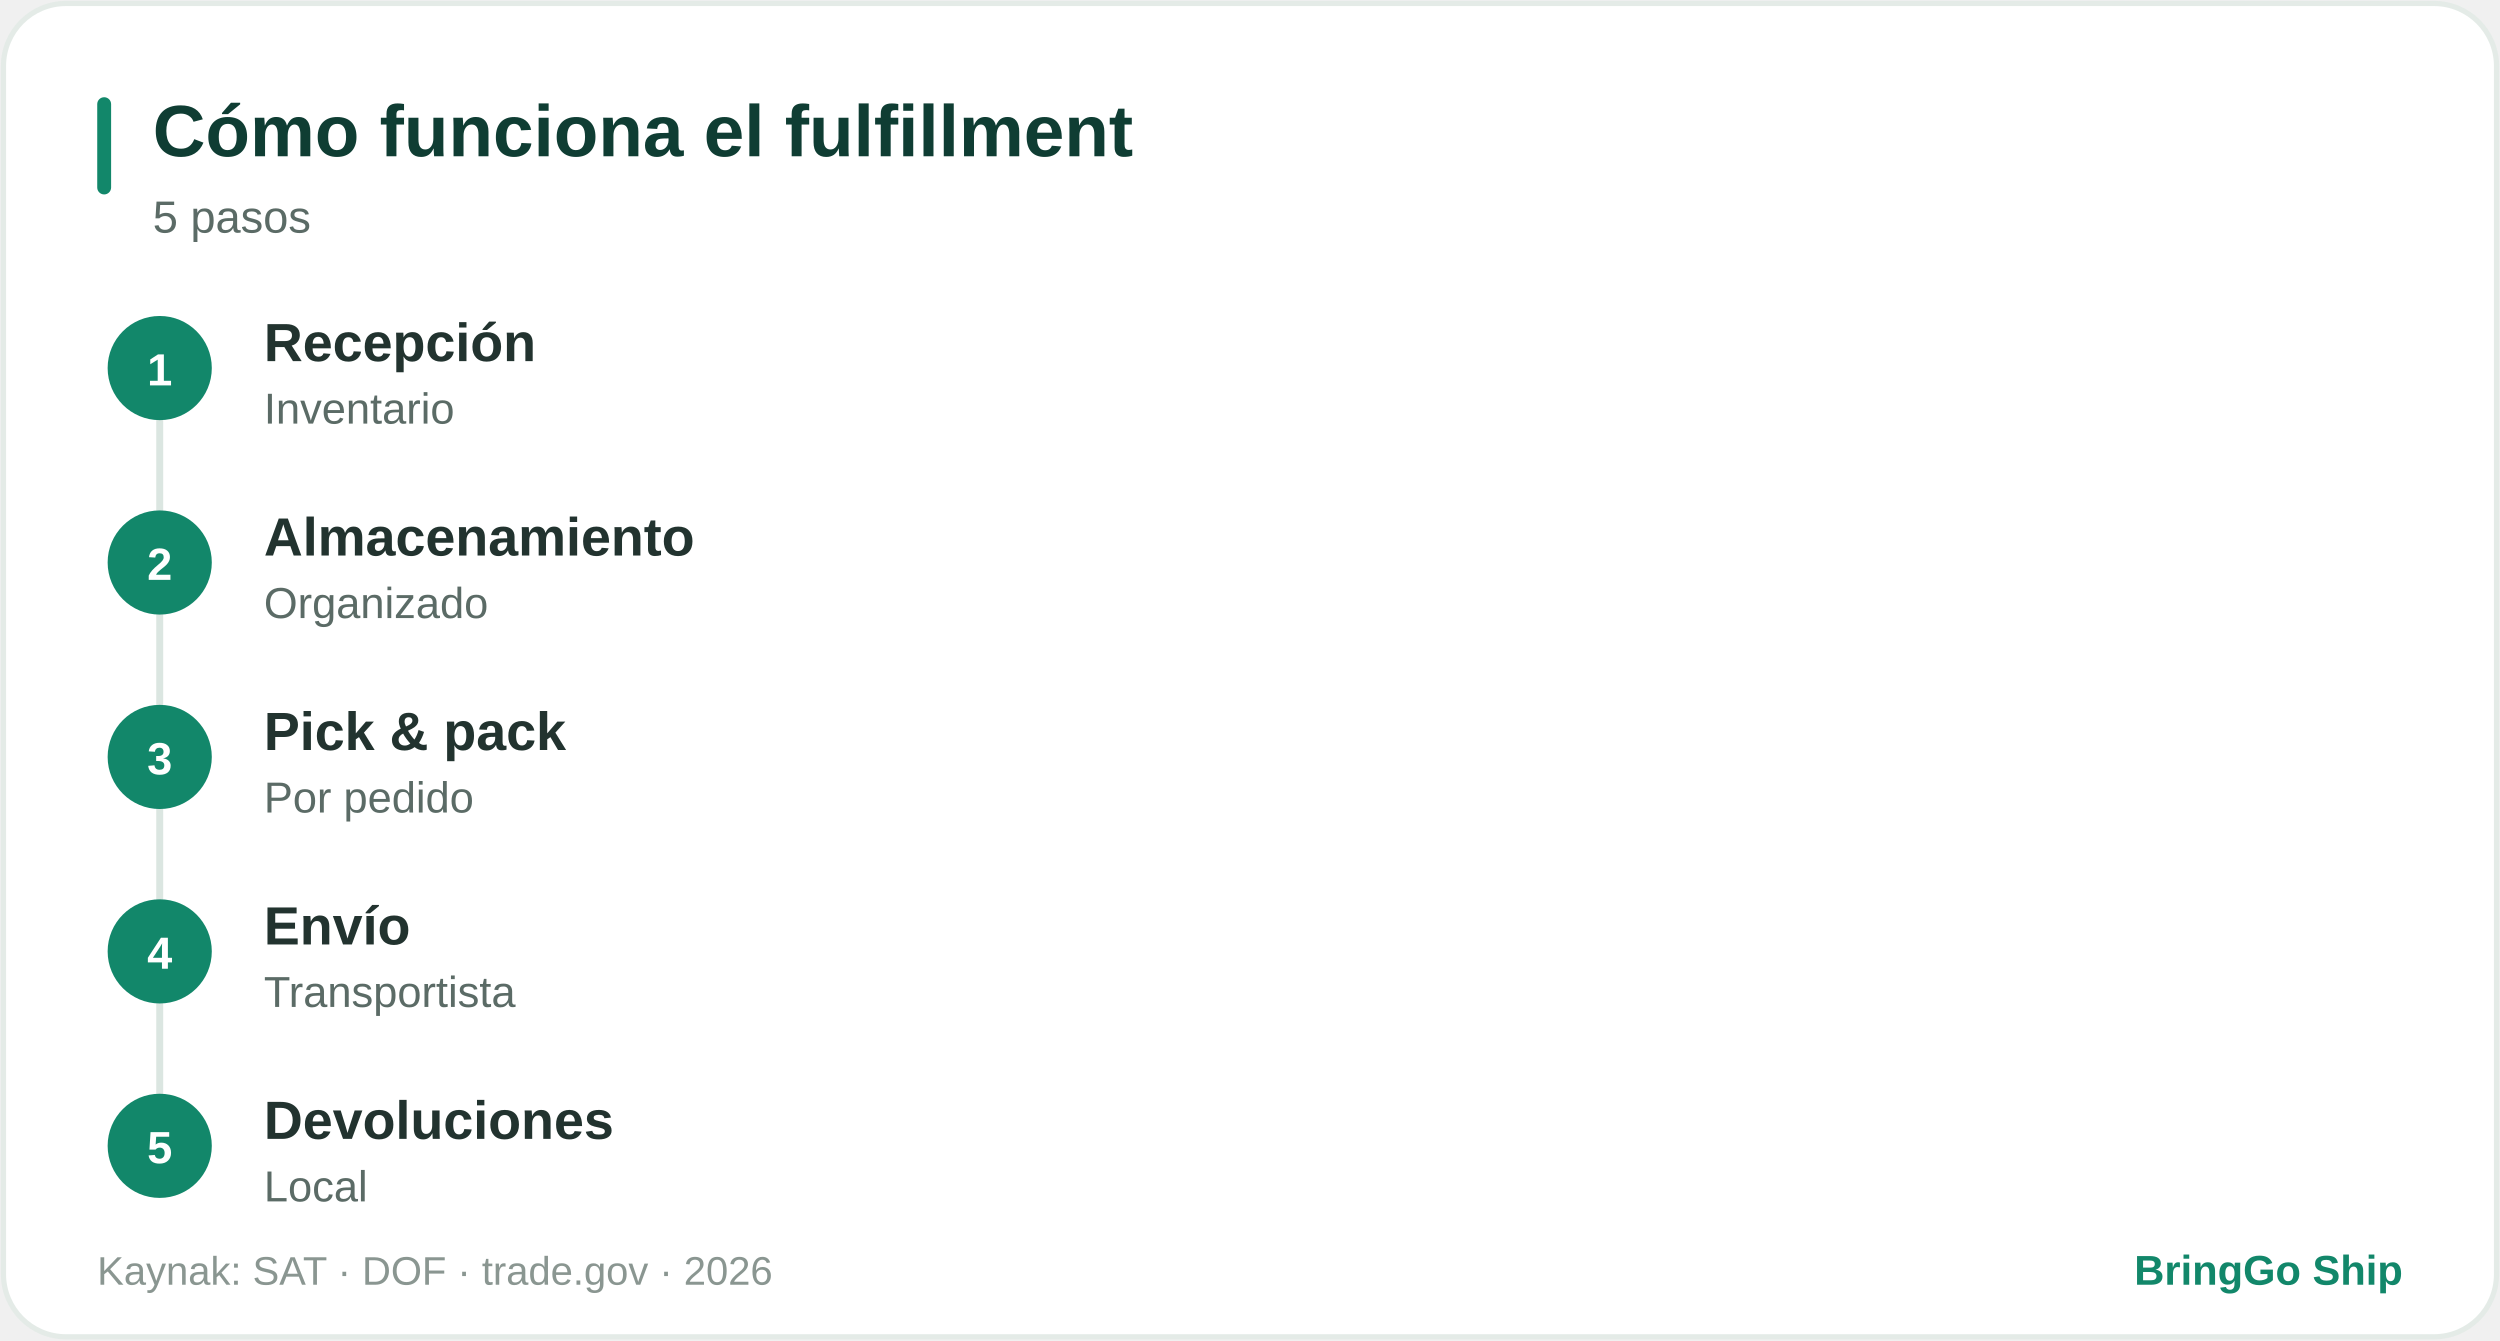
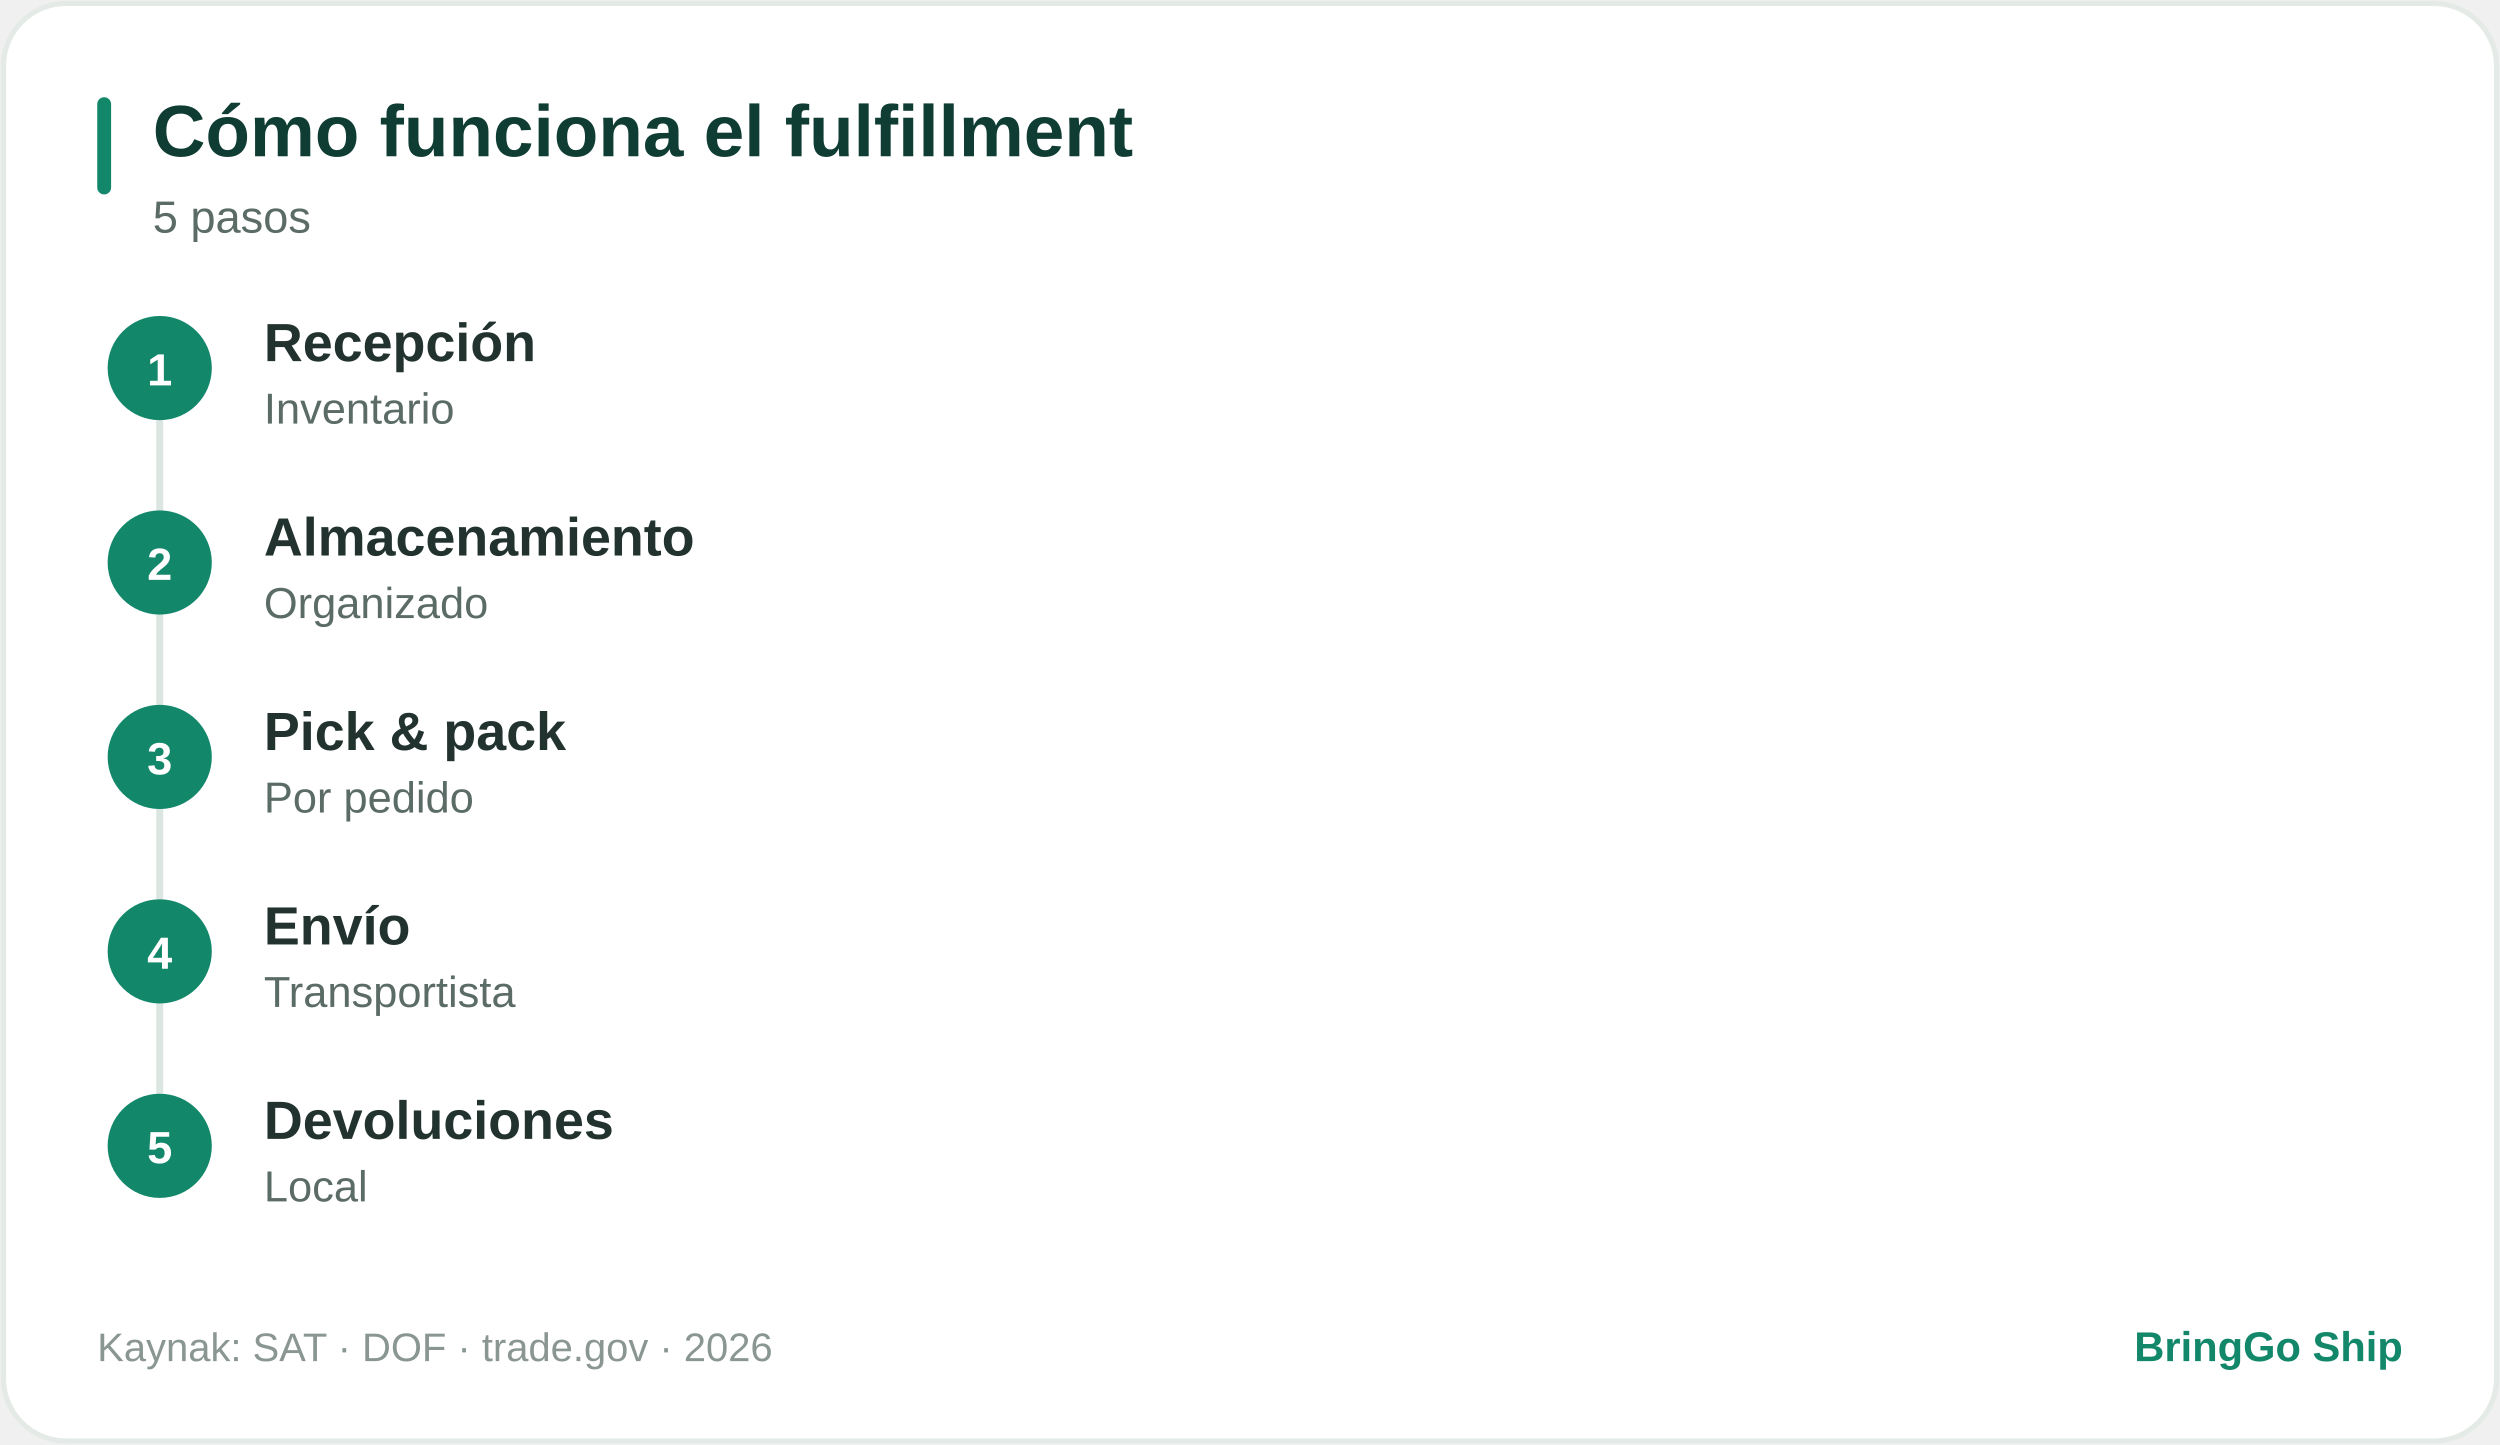
- <svg xmlns="http://www.w3.org/2000/svg" width="720" height="386" viewBox="0 0 720 386" role="img">
+ <svg xmlns="http://www.w3.org/2000/svg" width="720" height="416" viewBox="0 0 720 416" role="img">
  <style>
text{font-family:Arial,Helvetica,sans-serif}
.card{fill:#ffffff;stroke:#e4ebe7;stroke-width:1.5}
.row{fill:#f5f8f7}.pill{fill:#E1F5EE}.hi{fill:#1f9d5f}.mut{fill:#eef1f0}
.acc{fill:#12876A}.circ{fill:#12876A}.rd{fill:#fbe9e7}.am{fill:#fbf1dd}.tl{fill:#E1F5EE}.ln{stroke:#dbe6e1}
.tt{fill:#0F3D33;font-weight:bold}.ts{fill:#5b6b66}.tl2{fill:#22332f}
.tv{fill:#0F6E56;font-weight:bold}.tm{fill:#5b6b66;font-weight:bold}.tw{fill:#ffffff;font-weight:bold}
.tf{fill:#8a9691}.tb{fill:#12876A;font-weight:bold}.big{fill:#0F3D33;font-weight:bold}
.trd{fill:#a3392c;font-weight:bold}.tam{fill:#8a5a12;font-weight:bold}.ttl{fill:#0F6E56;font-weight:bold}
@media (prefers-color-scheme:dark){
.card{fill:#16211e;stroke:#2c3a35}
.row{fill:#1d2b27}.pill{fill:#123a2e}.hi{fill:#1f9d5f}.mut{fill:#28352f}
.acc{fill:#2fae7e}.circ{fill:#2fae7e}.rd{fill:#3a201c}.am{fill:#352a15}.tl{fill:#123a2e}
.tt{fill:#d7f2e6}.ts{fill:#8fa79d}.tl2{fill:#cfe0d9}
.tv{fill:#6fe0b0}.tm{fill:#9db3a9}.tw{fill:#ffffff}
.tf{fill:#6d8279}.tb{fill:#57d3a3}.big{fill:#d7f2e6}
.trd{fill:#f0a99e}.tam{fill:#e6c281}.ttl{fill:#6fe0b0}.ln{stroke:#31423c}}
</style>
-   <rect x="1" y="1" width="718" height="384" rx="18" class="card" />
+   <rect x="1" y="1" width="718" height="414" rx="18" class="card" />
  <rect x="28" y="28" width="4" height="28" rx="2" class="acc" />
  <text x="44" y="45" font-size="21" class="tt">Cómo funciona el fulfillment</text>
  <text x="44" y="67" font-size="13" class="ts">5 pasos</text>
  <g transform="translate(0,88)">
    <line x1="46" y1="18" x2="46" y2="242" stroke-width="2" class="ln" />
    <circle cx="46" cy="18" r="15" class="circ" />
    <text x="46" y="23" text-anchor="middle" font-size="13" class="tw">1</text>
    <text x="76" y="16" font-size="15.5" class="tl2" font-weight="bold">Recepción</text>
    <text x="76" y="34" font-size="12.5" class="ts">Inventario</text>
    <circle cx="46" cy="74" r="15" class="circ" />
    <text x="46" y="79" text-anchor="middle" font-size="13" class="tw">2</text>
    <text x="76" y="72" font-size="15.5" class="tl2" font-weight="bold">Almacenamiento</text>
    <text x="76" y="90" font-size="12.5" class="ts">Organizado</text>
    <circle cx="46" cy="130" r="15" class="circ" />
    <text x="46" y="135" text-anchor="middle" font-size="13" class="tw">3</text>
    <text x="76" y="128" font-size="15.5" class="tl2" font-weight="bold">Pick &amp; pack</text>
    <text x="76" y="146" font-size="12.5" class="ts">Por pedido</text>
    <circle cx="46" cy="186" r="15" class="circ" />
    <text x="46" y="191" text-anchor="middle" font-size="13" class="tw">4</text>
    <text x="76" y="184" font-size="15.5" class="tl2" font-weight="bold">Envío</text>
    <text x="76" y="202" font-size="12.5" class="ts">Transportista</text>
    <circle cx="46" cy="242" r="15" class="circ" />
    <text x="46" y="247" text-anchor="middle" font-size="13" class="tw">5</text>
    <text x="76" y="240" font-size="15.5" class="tl2" font-weight="bold">Devoluciones</text>
    <text x="76" y="258" font-size="12.5" class="ts">Local</text>
  </g>
-   <text x="28" y="370" font-size="11.5" class="tf">Kaynak: SAT · DOF · trade.gov · 2026</text>
-   <text x="692" y="370" text-anchor="end" font-size="12" class="tb">BringGo Ship</text>
+   <text x="28" y="392" font-size="11.5" class="tf">Kaynak: SAT · DOF · trade.gov · 2026</text>
+   <text x="692" y="392" text-anchor="end" font-size="12" class="tb">BringGo Ship</text>
</svg>
